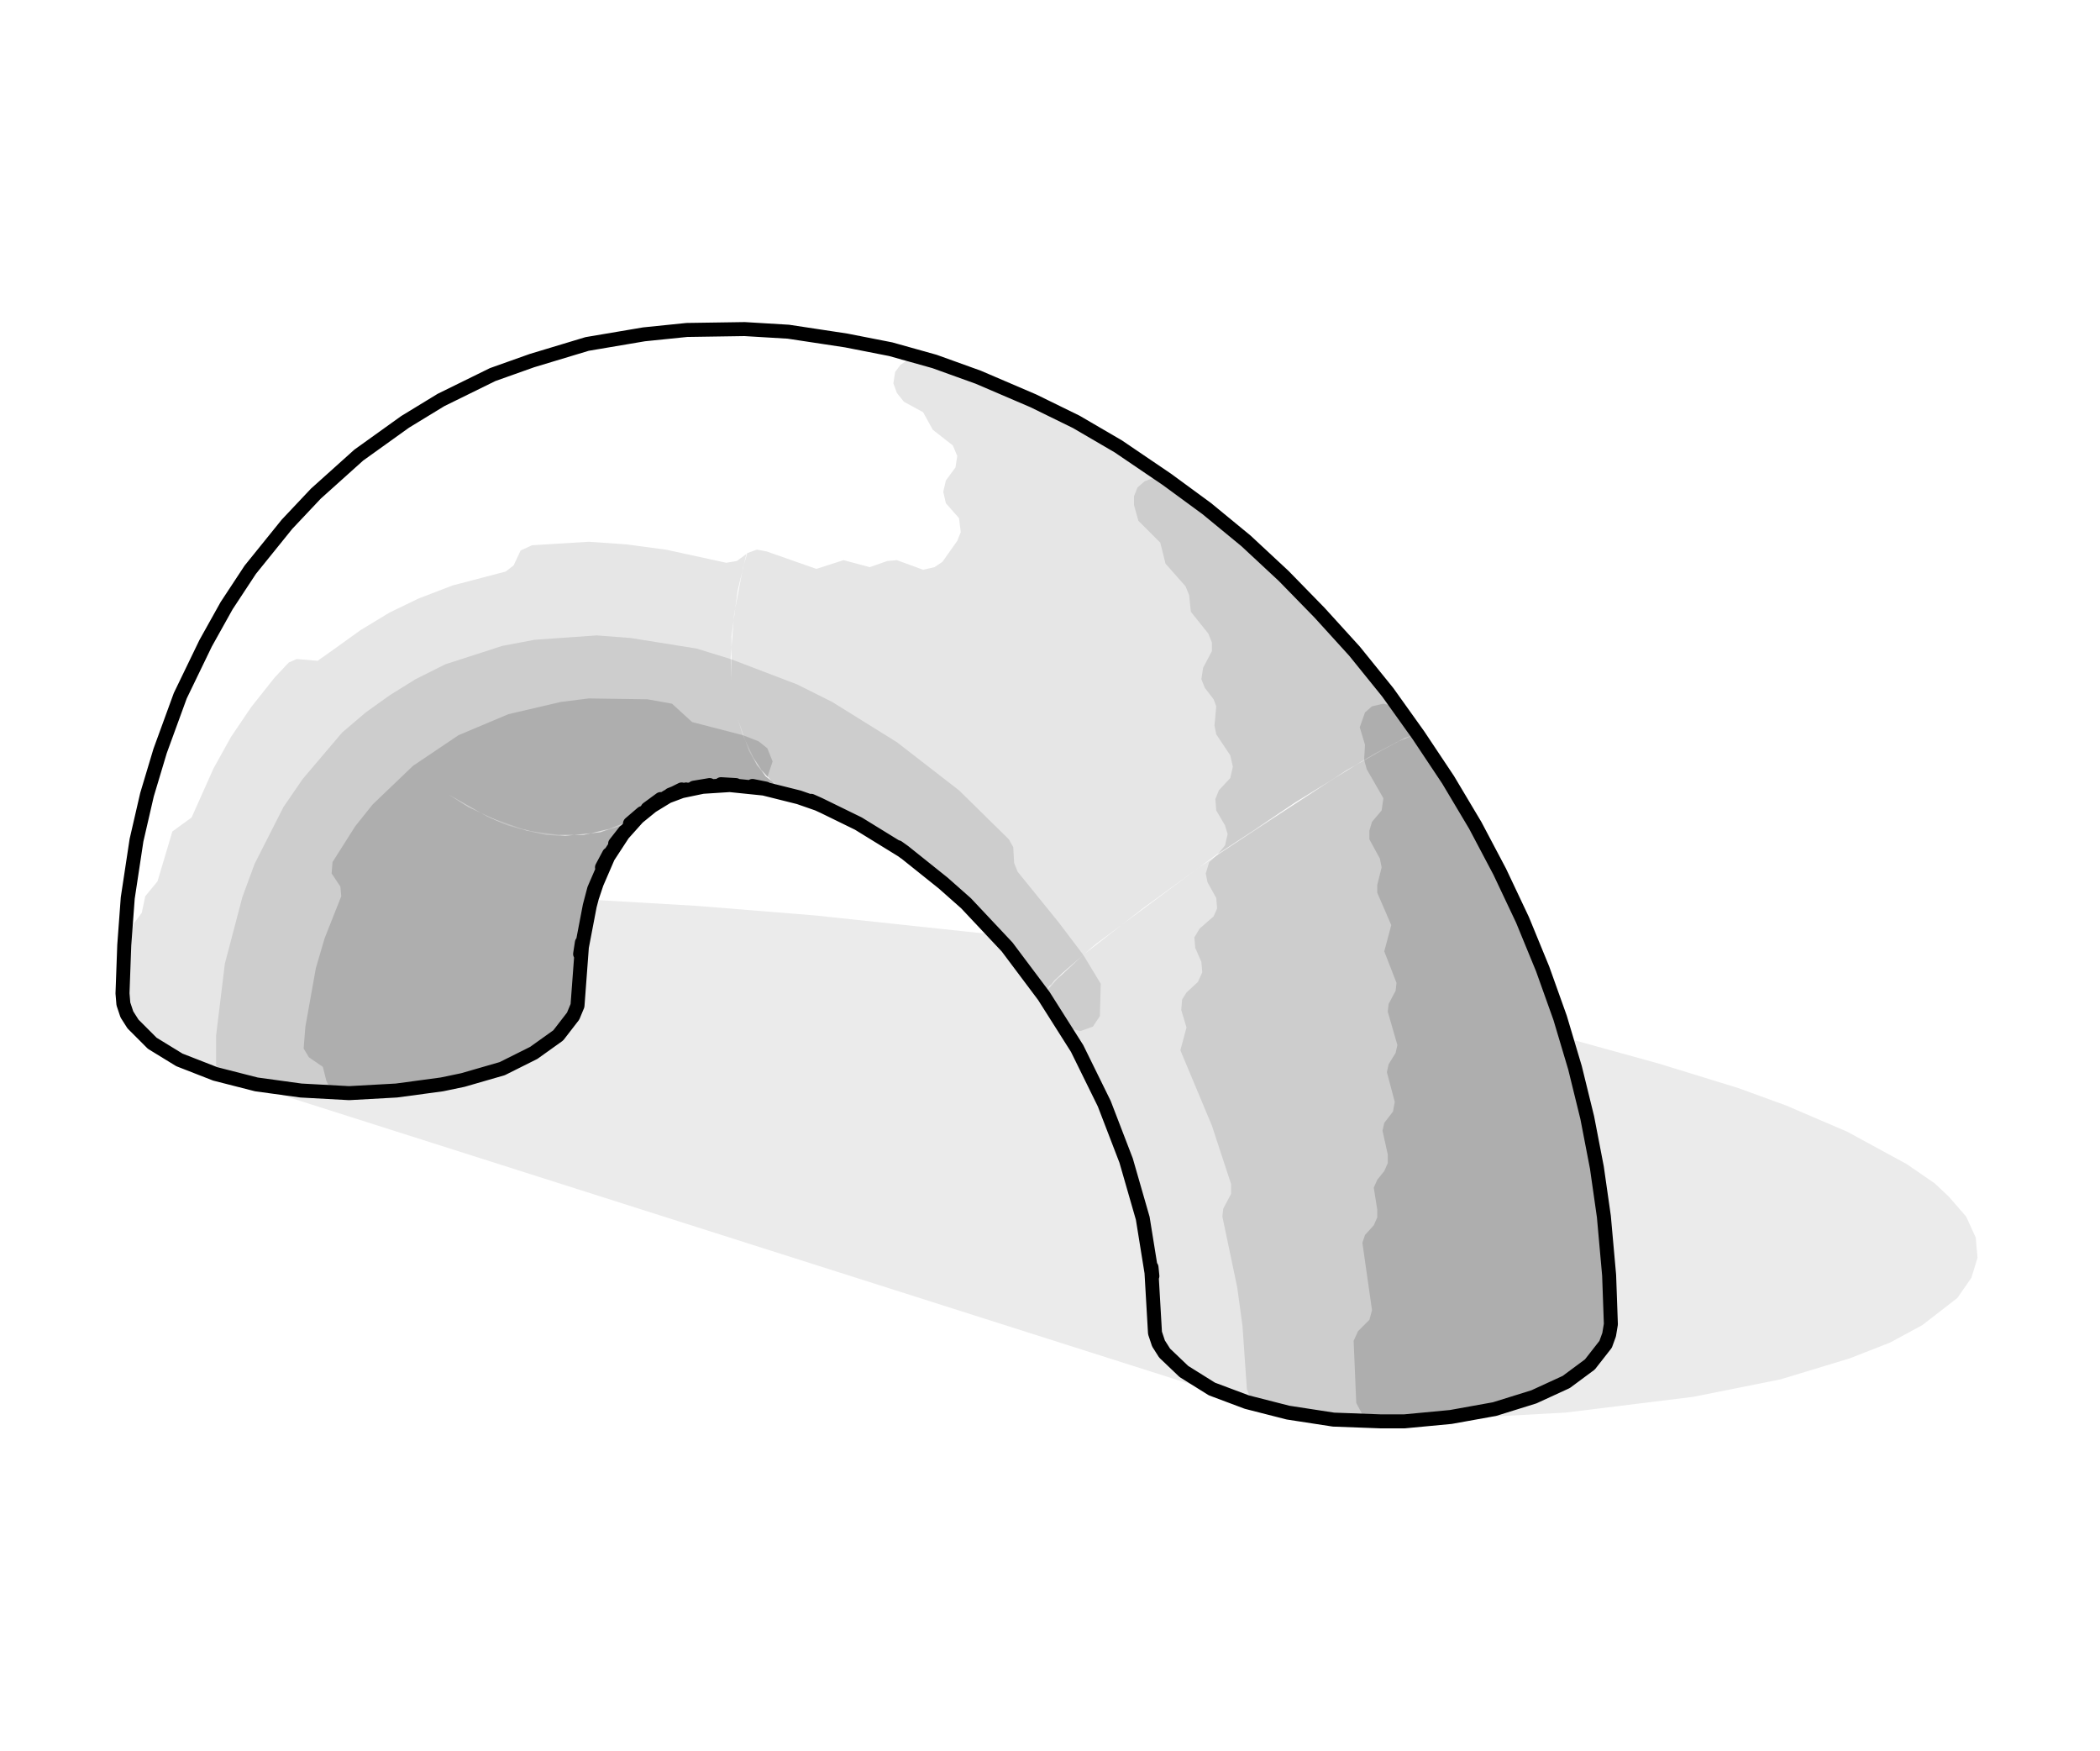
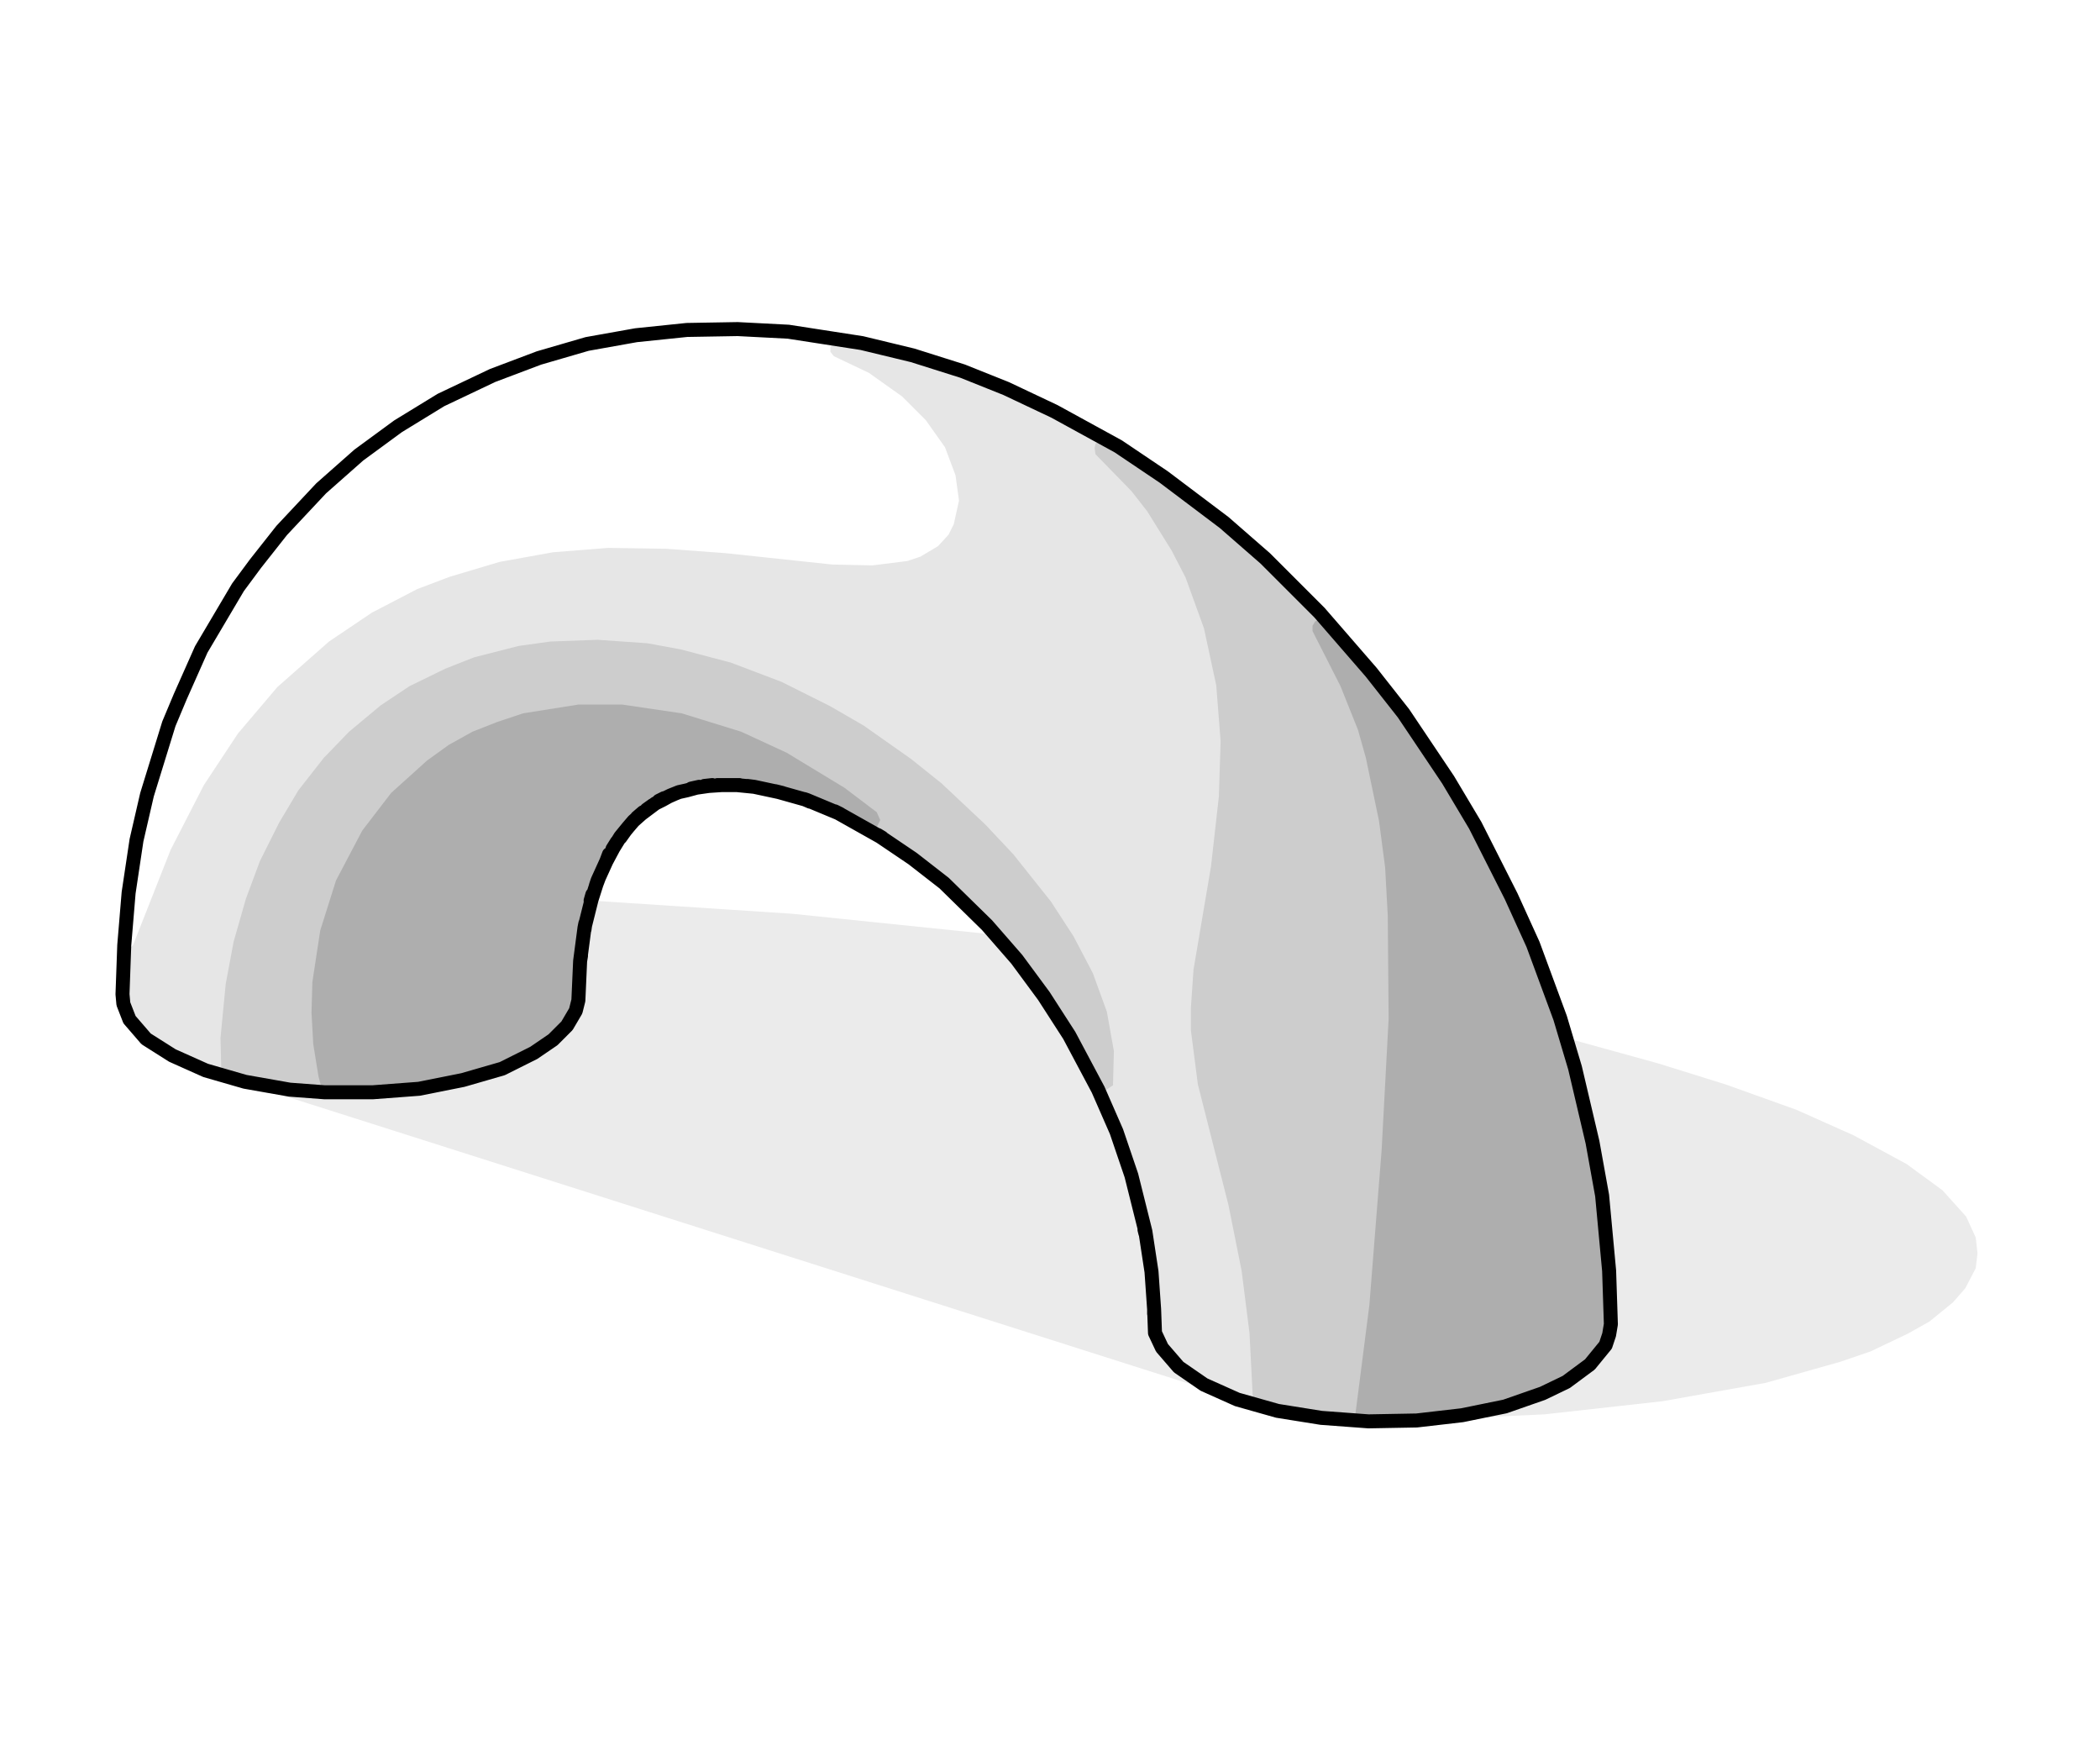
<svg xmlns="http://www.w3.org/2000/svg" viewBox="0 0 240 200" role="img">
  <g fill="currentColor" stroke="none" fill-rule="evenodd">
-     <path fill-opacity="0.08" d="M15.2 117.0 L16.2 118.1 L17.2 119.0 L16.2 118.1Z" />
-     <path fill-opacity="0.08" d="M17.4 119.2 L20.5 121.1 L24.6 122.7 L29.3 123.9 L34.4 124.6 L39.9 124.9 L45.3 124.6 L50.5 123.9 L55.2 122.8 L57.4 122.1 L61.0 120.3 L63.8 118.3 L65.5 116.1 L66.2 113.7 L66.5 108.2 L67.6 102.8 L79.6 103.5 L93.2 104.6 L113.8 106.8 L117.3 111.0 L121.3 116.7 L124.7 122.9 L127.6 129.3 L129.7 135.9 L130.6 139.2 L131.6 145.4 L132.0 152.3 L132.4 153.5 L134.1 155.7 L136.8 157.7 L138.5 158.7 L142.5 160.2 L24.6 122.7 L22.5 121.9 L20.5 121.1 L18.8 120.2Z" />
-     <path fill-opacity="0.08" d="M160.5 162.4 L168.4 161.5 L173.1 160.4 L177.2 158.8 L180.5 156.9 L181.7 155.9 L183.5 153.6 L183.9 152.5 L184.1 151.3 L183.9 145.7 L183.3 139.0 L182.5 133.4 L181.4 127.7 L179.0 118.6 L189.5 121.5 L198.6 124.3 L204.1 126.3 L211.1 129.3 L217.9 133.0 L221.1 135.2 L222.7 136.7 L224.7 139.0 L225.8 141.4 L226.0 143.7 L225.7 144.7 L225.3 146.0 L223.7 148.3 L219.7 151.4 L216.0 153.4 L211.4 155.2 L203.5 157.6 L193.5 159.6 L178.9 161.4Z" />
-     <path fill-opacity="0.1" d="M119.3 113.6 L121.4 111.2 L125.2 107.9 L136.9 99.2 L148.0 91.7 L157.1 86.1 L160.6 84.3 L162.1 84.0 L168.5 94.2 L171.4 99.7 L176.3 110.6 L178.3 116.4 L181.4 127.6 L182.5 133.3 L183.3 139.0 L183.9 145.6 L184.1 151.1 L183.9 152.5 L183.3 153.9 L181.9 155.7 L180.4 157.0 L177.3 158.8 L175.4 159.6 L170.8 161.0 L163.1 162.2 L155.1 162.4 L149.7 161.8 L142.6 160.3 L140.3 159.5 L136.9 157.8 L134.0 155.6 L132.4 153.2 L132.0 152.0 L131.8 148.0 L131.2 142.5 L129.8 136.0 L128.7 132.6 L127.6 129.3 L124.7 122.9ZM89.9 90.6 L87.5 88.7 L85.6 85.8 L84.3 82.1 L83.6 77.7 L83.5 75.2 L83.9 70.2 L84.9 64.9 L85.4 63.2 L86.5 62.8 L87.6 63.0 L93.3 65.0 L96.4 64.0 L99.4 64.8 L101.4 64.1 L102.5 64.0 L105.5 65.1 L106.8 64.8 L107.7 64.2 L109.4 61.8 L109.8 60.8 L109.6 59.2 L108.1 57.5 L107.8 56.2 L108.1 54.9 L109.2 53.4 L109.4 52.1 L108.9 50.9 L106.6 49.1 L105.5 47.1 L103.3 45.9 L102.5 44.9 L102.1 43.8 L102.3 42.5 L102.9 41.7 L103.9 41.0 L106.9 41.4 L111.9 43.1 L118.0 45.7 L122.9 48.2 L127.7 51.0 L133.4 54.8 L138.0 58.2 L142.4 61.9 L150.8 69.9 L154.8 74.5 L162.1 84.0 L161.3 84.1 L159.6 84.8 L153.9 88.0 L139.1 97.6 L130.6 103.8 L123.8 109.1 L119.9 112.7 L119.3 113.8 L117.2 110.9 L112.8 105.6 L107.8 100.9 L105.3 98.8 L100.8 95.6 L95.4 92.7ZM72.2 93.7 L70.5 94.5 L66.7 95.4 L62.4 95.4 L58.0 94.3 L55.7 93.3 L53.5 92.2 L49.2 89.3 L45.3 85.6 L41.8 81.4 L40.4 79.1 L38.0 74.3 L41.2 72.0 L44.5 70.0 L47.8 68.4 L51.7 66.9 L57.8 65.3 L58.7 64.6 L59.5 62.9 L60.8 62.3 L67.3 61.9 L71.6 62.2 L76.1 62.8 L83.0 64.3 L84.2 64.1 L85.3 63.3 L84.3 67.5 L83.6 72.7 L83.6 77.7 L84.3 82.1 L84.9 84.0 L86.5 87.4 L88.7 89.8 L91.3 91.1 L87.3 90.1 L85.0 89.8 L81.7 89.7 L77.9 90.4 L75.9 91.2ZM104.9 40.8 L106.8 41.3 L105.4 41.0 L102.8 41.2 L103.8 40.8ZM14.3 108.1 L14.9 107.1 L15.3 105.5 L16.2 104.3 L16.6 102.4 L18.0 100.7 L19.7 95.0 L21.9 93.4 L24.4 87.8 L26.4 84.2 L28.7 80.8 L31.4 77.4 L33.0 75.7 L33.9 75.3 L36.3 75.5 L38.0 74.3 L40.4 79.1 L41.8 81.4 L45.3 85.6 L49.2 89.3 L53.5 92.2 L55.7 93.3 L60.2 94.9 L64.6 95.5 L68.6 95.1 L70.5 94.5 L73.5 92.8 L71.8 94.5 L70.0 97.0 L67.9 101.6 L66.5 108.2 L66.0 114.7 L64.9 117.1 L63.7 118.4 L61.0 120.4 L57.3 122.1 L53.0 123.4 L45.2 124.7 L37.1 124.8 L29.2 123.9 L22.4 121.9 L20.5 121.0 L17.5 119.2 L16.1 118.0 L14.6 116.1 L14.0 113.7Z" />
-     <path fill-opacity="0.111" d="M139.2 97.6 L148.0 91.7 L155.6 87.0 L160.6 84.3 L161.8 83.9 L162.2 84.0 L168.5 94.2 L174.0 105.1 L178.3 116.2 L180.0 122.0 L182.5 133.3 L183.3 139.0 L183.9 145.6 L184.1 151.1 L183.9 152.5 L183.3 153.9 L181.9 155.7 L180.4 157.0 L177.1 158.8 L173.1 160.4 L168.3 161.5 L163.1 162.2 L157.7 162.4 L149.8 161.9 L144.2 160.7 L142.9 159.8 L142.5 158.7 L142.0 151.5 L141.4 147.1 L139.7 139.0 L139.8 138.1 L140.7 136.4 L140.7 135.3 L138.5 128.6 L134.9 120.0 L135.6 117.4 L135.0 115.4 L135.1 114.2 L135.6 113.4 L136.9 112.2 L137.4 111.1 L137.3 109.9 L136.6 108.3 L136.5 107.1 L137.1 106.1 L138.7 104.7 L139.1 103.8 L139.0 102.6 L138.0 100.8 L137.8 99.8 L138.2 98.5ZM121.2 116.7 L119.3 113.6 L120.5 112.0 L123.8 109.1 L125.8 112.4 L125.7 116.1 L124.9 117.3 L123.5 117.8 L122.1 117.5ZM133.2 64.4 L132.6 62.0 L130.1 59.5 L129.6 57.7 L129.6 56.7 L130.0 55.7 L130.8 55.0 L131.8 54.6 L132.8 54.6 L133.6 54.9 L137.9 58.1 L142.4 61.9 L146.7 65.8 L154.8 74.5 L162.1 84.0 L161.3 84.1 L159.6 84.8 L153.9 88.0 L139.1 97.7 L140.0 96.6 L140.3 95.3 L140.0 94.3 L139.0 92.6 L138.9 91.3 L139.3 90.3 L140.6 88.9 L140.9 87.6 L140.6 86.3 L139.0 83.9 L138.8 82.9 L139.0 80.7 L138.7 79.9 L137.7 78.6 L137.3 77.6 L137.5 76.3 L138.5 74.4 L138.5 73.4 L138.1 72.4 L136.1 69.9 L135.9 68.0 L135.5 67.0ZM89.9 90.6 L88.7 89.8 L86.5 87.4 L85.6 85.8 L84.3 82.1 L83.9 79.9 L83.5 75.3 L91.1 78.2 L95.1 80.2 L102.5 84.8 L109.6 90.3 L115.3 95.9 L115.8 96.8 L115.9 98.6 L116.3 99.6 L121.0 105.4 L123.8 109.1 L119.9 112.7 L119.3 113.8 L117.2 110.9 L112.8 105.6 L107.8 100.9 L105.3 98.8 L100.8 95.6 L95.4 92.7ZM72.2 93.7 L70.5 94.5 L66.7 95.4 L62.4 95.4 L58.0 94.3 L53.5 92.2 L49.2 89.3 L45.3 85.6 L41.8 81.4 L44.6 79.4 L47.5 77.6 L50.9 75.9 L57.4 73.8 L61.1 73.1 L68.2 72.6 L72.1 72.9 L79.6 74.1 L83.5 75.3 L83.9 79.9 L84.3 82.1 L85.6 85.8 L87.5 88.7 L89.9 90.6 L91.3 91.1 L87.3 90.1 L85.0 89.8 L81.7 89.7 L77.9 90.4 L75.9 91.2ZM24.7 121.7 L24.7 118.3 L25.7 110.1 L27.7 102.5 L29.1 98.7 L32.4 92.2 L34.6 89.0 L39.1 83.7 L41.8 81.4 L45.3 85.6 L49.2 89.3 L53.5 92.2 L58.0 94.3 L62.4 95.4 L66.7 95.4 L70.5 94.5 L73.5 92.8 L71.8 94.5 L70.0 97.0 L67.9 101.6 L66.8 106.2 L66.2 110.7 L66.1 113.9 L65.5 116.1 L63.9 118.2 L61.1 120.3 L57.4 122.0 L53.0 123.4 L47.9 124.4 L42.5 124.8 L37.1 124.8 L29.3 123.9 L25.8 123.0 L25.2 122.6Z" />
-     <path fill-opacity="0.15" d="M156.8 93.9 L157.9 92.6 L158.1 91.2 L156.2 87.9 L155.9 86.8 L160.6 84.3 L162.1 84.0 L168.6 94.3 L171.4 99.7 L176.3 110.6 L180.0 122.0 L182.5 133.3 L183.3 139.0 L183.9 145.6 L184.1 151.3 L183.8 152.7 L182.7 154.8 L180.4 157.0 L177.3 158.8 L175.4 159.6 L170.8 161.0 L165.8 161.9 L160.6 162.4 L157.1 162.4 L155.8 161.8 L155.0 160.3 L154.7 153.2 L155.2 152.1 L156.5 150.8 L156.8 149.7 L155.7 142.0 L156.0 141.1 L157.0 140.0 L157.4 139.1 L157.4 138.2 L157.0 135.7 L157.4 134.8 L158.2 133.8 L158.6 132.9 L158.6 131.9 L158.0 129.2 L158.2 128.3 L159.2 127.0 L159.4 125.9 L158.5 122.5 L158.7 121.6 L159.5 120.3 L159.7 119.4 L158.6 115.6 L158.7 114.7 L159.5 113.2 L159.6 112.3 L158.2 108.7 L159.0 105.7 L157.4 102.0 L157.4 101.1 L157.9 99.1 L157.7 98.1 L156.5 95.9 L156.5 94.9ZM160.3 81.5 L162.1 84.0 L160.6 84.3 L155.9 86.8 L156.0 85.1 L155.4 83.1 L156.0 81.4 L156.8 80.7 L158.1 80.4 L159.3 80.7ZM87.7 88.8 L86.5 87.4 L84.9 84.0 L86.7 84.7 L87.7 85.5 L88.3 87.0ZM72.2 93.7 L68.6 95.1 L64.6 95.5 L62.4 95.4 L58.0 94.3 L55.7 93.3 L51.3 90.8 L47.2 87.5 L52.4 84.0 L58.1 81.6 L64.1 80.2 L67.3 79.8 L74.0 79.9 L76.8 80.4 L79.1 82.5 L84.9 84.0 L86.5 87.4 L87.5 88.7 L89.2 90.1 L88.1 90.3 L83.4 89.7 L80.3 89.9 L76.3 91.0ZM34.7 119.8 L34.9 117.3 L36.1 110.6 L37.1 107.2 L39.0 102.4 L38.9 101.3 L37.9 99.8 L38.0 98.5 L40.6 94.4 L42.6 91.9 L47.2 87.5 L51.3 90.8 L53.5 92.2 L58.0 94.3 L60.2 94.9 L62.4 95.4 L66.7 95.4 L70.5 94.5 L73.5 92.8 L71.2 95.3 L69.5 97.9 L68.6 99.9 L67.4 103.5 L66.8 106.2 L66.0 114.9 L64.8 117.2 L62.5 119.4 L59.4 121.2 L57.4 122.0 L52.9 123.4 L45.3 124.6 L39.9 124.9 L38.5 124.8 L37.7 124.3 L37.3 123.5 L36.9 121.9 L35.3 120.8Z" />
+     <path fill-opacity="0.08" d="M14.3 115.3 L14.3 115.3 L14.4 115.5Z" />
+     <path fill-opacity="0.08" d="M15.8 117.7 L17.3 119.1 L16.7 118.7Z" />
+     <path fill-opacity="0.08" d="M17.4 119.2 L20.5 121.1 L24.6 122.7 L29.3 123.9 L34.4 124.6 L41.2 124.9 L46.6 124.5 L51.7 123.7 L56.3 122.4 L59.3 121.2 L61.8 119.9 L63.8 118.3 L65.5 116.1 L66.1 114.3 L66.5 108.4 L67.6 102.9 L90.5 104.4 L113.8 106.8 L117.3 111.0 L121.3 116.7 L123.9 121.3 L126.9 127.7 L129.3 134.3 L130.6 139.2 L131.6 145.3 L131.9 151.7 L132.8 154.0 L134.7 156.2 L136.8 157.7 L139.4 159.1 L142.5 160.2 L24.6 122.7 L23.5 122.3 L22.5 121.9 L21.5 121.5 L20.5 121.1 L19.7 120.6 L18.8 120.2 L18.1 119.7Z" />
+     <path fill-opacity="0.08" d="M159.1 162.4 L163.2 162.2 L168.4 161.5 L172.0 160.7 L176.3 159.2 L179.0 157.9 L181.1 156.4 L182.7 154.8 L183.7 153.1 L184.1 151.3 L184.0 148.5 L183.7 142.3 L183.1 136.6 L181.4 127.7 L179.0 118.6 L189.5 121.5 L197.2 123.9 L205.3 126.8 L211.8 129.7 L217.9 133.0 L222.0 136.0 L224.7 139.0 L225.8 141.4 L226.0 143.2 L225.8 144.9 L224.6 147.2 L223.2 148.8 L220.5 151.0 L218.0 152.4 L213.8 154.4 L210.3 155.6 L201.8 158.0 L190.0 160.1 L176.5 161.6Z" />
+     <path fill-opacity="0.1" d="M104.3 40.5 L112.5 43.3 L120.6 46.9 L128.3 51.3 L133.0 54.4 L137.6 57.8 L144.6 63.7 L150.9 70.0 L158.6 79.1 L163.9 86.5 L170.0 96.9 L174.0 105.1 L178.3 116.3 L181.4 127.7 L182.6 133.8 L183.4 139.5 L183.9 145.2 L184.1 151.4 L183.7 153.1 L182.8 154.8 L181.7 155.9 L179.7 157.5 L175.3 159.7 L169.7 161.3 L164.5 162.1 L157.8 162.5 L151.0 162.1 L144.8 160.9 L139.4 159.1 L135.3 156.8 L133.1 154.7 L132.0 152.4 L131.6 145.3 L130.8 140.7 L129.2 134.3 L127.5 129.3 L123.9 121.4 L119.3 113.8 L116.2 109.6 L112.7 105.7 L109.1 102.1 L105.6 99.1 L101.6 96.2 L96.8 93.4 L93.3 91.9 L89.0 90.5 L84.2 89.8 L79.7 90.0 L76.1 91.2 L74.1 92.4 L72.7 93.6 L70.1 96.9 L68.0 101.7 L66.7 107.0 L66.1 114.3 L65.5 116.1 L63.9 118.3 L61.9 119.9 L59.3 121.3 L56.3 122.5 L51.7 123.7 L45.3 124.7 L38.5 124.9 L31.8 124.3 L25.7 123.0 L21.4 121.5 L17.4 119.2 L16.1 118.1 L14.8 116.5 L14.0 114.1 L14.1 109.1 L15.2 108.0 L19.5 97.1 L23.3 89.7 L27.2 83.8 L31.7 78.5 L37.6 73.3 L42.5 70.0 L47.7 67.3 L51.4 65.9 L57.1 64.2 L63.2 63.1 L69.5 62.6 L76.1 62.7 L82.9 63.2 L95.1 64.5 L99.7 64.6 L103.7 64.1 L105.2 63.6 L107.2 62.4 L108.4 61.1 L109.0 59.9 L109.6 57.2 L109.2 54.3 L108.0 51.1 L105.8 48.0 L103.1 45.3 L99.3 42.6 L95.3 40.7 L94.9 40.2 L94.9 39.6 L95.3 38.9 L96.0 38.7Z" />
+     <path fill-opacity="0.111" d="M126.2 50.2 L127.8 51.0 L133.0 54.4 L139.9 59.7 L146.7 65.8 L152.9 72.2 L158.6 79.1 L163.9 86.5 L168.6 94.3 L172.8 102.4 L177.3 113.5 L180.0 122.0 L181.5 127.7 L182.6 133.8 L183.7 142.3 L184.1 151.3 L183.7 153.1 L182.7 154.8 L181.2 156.4 L177.2 158.8 L173.2 160.4 L169.6 161.3 L164.5 162.1 L160.5 162.4 L155.1 162.4 L149.7 161.9 L143.9 160.7 L143.2 160.1 L142.8 152.3 L141.9 145.2 L140.4 137.7 L136.9 123.9 L136.1 117.7 L136.1 115.2 L136.4 110.8 L138.4 99.0 L139.3 91.0 L139.5 84.7 L139.0 78.3 L137.6 71.8 L135.5 66.0 L133.9 62.9 L131.1 58.4 L129.3 56.1 L125.2 51.9 L125.1 51.2 L125.2 50.7 L125.7 50.3ZM74.8 91.9 L73.3 93.0 L71.6 94.8 L69.1 98.8 L67.6 102.8 L66.9 106.0 L66.3 109.8 L66.1 114.3 L65.8 115.5 L64.4 117.8 L61.8 119.9 L58.4 121.7 L54.1 123.2 L49.2 124.2 L43.9 124.8 L38.5 124.9 L33.1 124.5 L26.8 123.4 L25.7 123.0 L25.3 122.6 L25.2 118.6 L25.8 112.4 L26.7 107.6 L28.1 102.7 L29.7 98.4 L31.9 94.0 L34.1 90.3 L37.0 86.6 L39.9 83.6 L43.5 80.6 L46.8 78.4 L50.9 76.4 L54.2 75.1 L59.3 73.8 L62.9 73.3 L68.3 73.1 L74.0 73.5 L77.8 74.2 L83.5 75.7 L89.3 77.9 L94.9 80.7 L98.7 82.9 L104.1 86.7 L107.6 89.5 L112.6 94.2 L115.8 97.6 L120.1 103.0 L122.7 107.0 L124.9 111.2 L126.5 115.6 L127.3 120.1 L127.2 124.0 L126.3 124.6 L125.3 124.1 L122.2 118.3 L119.3 113.8 L116.2 109.6 L112.7 105.7 L106.9 100.1 L100.6 95.6 L96.8 93.4 L93.3 91.9 L89.9 90.8 L86.2 90.0 L82.5 89.7 L79.7 90.0 L77.3 90.7Z" />
+     <path fill-opacity="0.15" d="M151.4 70.8 L152.9 72.2 L156.7 76.7 L162.1 84.0 L167.1 91.6 L171.4 99.6 L175.2 107.9 L178.3 116.3 L180.8 124.8 L182.1 130.9 L183.1 136.7 L183.7 142.3 L184.1 151.3 L183.7 153.1 L182.8 154.8 L181.7 155.9 L178.2 158.4 L174.2 160.0 L168.4 161.5 L163.2 162.3 L157.8 162.5 L155.6 162.4 L154.9 161.6 L156.5 149.1 L157.9 131.4 L158.7 116.4 L158.6 104.6 L158.3 99.1 L157.6 93.8 L156.1 86.6 L155.2 83.4 L153.2 78.4 L150.0 72.1 L150.0 71.5 L150.3 71.0 L150.9 70.7ZM74.1 92.4 L72.5 93.8 L71.0 95.6 L68.6 100.0 L67.6 102.8 L66.9 106.0 L66.0 115.0 L64.9 117.2 L63.3 118.8 L61.1 120.3 L58.4 121.7 L55.2 122.8 L51.7 123.7 L46.6 124.6 L42.6 124.9 L37.6 124.9 L36.8 124.5 L36.4 123.0 L35.8 119.3 L35.6 115.7 L35.7 112.2 L36.6 106.3 L38.4 100.6 L41.4 94.9 L44.7 90.6 L48.8 86.9 L51.3 85.1 L54.0 83.6 L56.8 82.5 L59.8 81.5 L66.1 80.5 L71.1 80.5 L77.9 81.5 L84.7 83.6 L89.9 86.0 L96.5 90.0 L100.2 92.8 L100.6 93.7 L100.2 94.5 L99.3 94.7 L94.6 92.4 L91.3 91.2 L88.0 90.3 L84.2 89.8 L81.7 89.8 L78.8 90.2 L76.1 91.2Z" />
  </g>
-   <path fill="none" stroke="currentColor" stroke-width="1.6" stroke-linejoin="round" stroke-linecap="round" d="M66.5 108.2 L66.0 114.9 L65.5 116.1 L63.8 118.3 L61.0 120.3 L57.4 122.1 L52.9 123.4 L50.5 123.9 L45.3 124.6 L39.9 124.9 L34.4 124.6 L29.3 123.9 L24.6 122.7 L20.5 121.1 L17.4 119.2 L15.2 117.0 L14.5 115.9 L14.1 114.7 L14.0 113.5 L14.2 108.0 L14.6 102.6 L15.6 96.0 L16.8 90.8 L18.3 85.8 L20.6 79.5 L23.5 73.5 L25.9 69.2 L28.6 65.1 L32.8 59.9 L36.1 56.4 L41.0 52.0 L46.3 48.2 L50.4 45.7 L56.3 42.8 L60.8 41.2 L67.1 39.3 L73.6 38.2 L78.5 37.7 L85.1 37.6 L90.1 37.9 L96.7 38.9 L101.8 39.9 L106.8 41.3 L111.8 43.1 L118.1 45.8 L123.0 48.2 L127.8 51.0 L133.4 54.8 L137.9 58.1 L142.4 61.8 L146.7 65.8 L150.8 70.0 L154.8 74.4 L158.6 79.1 L162.1 84.0 L165.5 89.1 L168.6 94.3 L171.4 99.6 L174.0 105.1 L176.3 110.7 L178.3 116.3 L180.0 122.0 L181.4 127.7 L182.5 133.4 L183.3 139.0 L183.9 145.7 L184.1 151.3 L183.9 152.5 L183.5 153.6 L181.7 155.9 L179.0 157.9 L175.3 159.6 L170.8 161.0 L165.8 161.9 L160.5 162.4 L157.8 162.4 L152.4 162.2 L147.2 161.4 L142.5 160.2 L138.5 158.7 L135.3 156.7 L133.1 154.6 L132.4 153.5 L132.0 152.3 L131.6 145.4M66.5 108.2 L66.3 109.0 L66.5 107.7 L66.5 108.2M67.9 101.6 L67.4 103.5 L66.5 108.2M67.9 101.6 L67.7 102.4 L68.2 100.9 L67.9 101.6M69.5 97.9 L67.9 101.6M69.5 97.9 L68.8 99.1 L69.6 97.6 L69.5 97.9M71.2 95.3 L69.5 97.9M71.2 95.3 L70.3 96.4 L71.4 95.0 L71.2 95.3M72.9 93.4 L71.2 95.3M72.9 93.4 L72.0 94.1 L73.4 92.9 L72.9 93.4M74.5 92.1 L72.9 93.4M74.5 92.1 L74.0 92.4 L75.5 91.3 L74.5 92.1M76.3 91.0 L74.5 92.1M76.3 91.0 L77.1 90.7M77.1 90.7 L76.3 91.0M77.9 90.4 L76.3 91.0M77.1 90.7 L76.6 90.8 L77.1 90.6M77.9 90.4 L77.1 90.7M77.1 90.6 L77.9 90.2 L77.1 90.6M77.1 90.6 L78.4 90.2 L77.9 90.4M80.3 89.9 L77.9 90.4M80.3 89.9 L79.3 90.0 L81.1 89.7 L80.3 89.9M83.4 89.7 L80.3 89.9M87.3 90.1 L83.4 89.7M83.4 89.7 L82.4 89.6 L84.1 89.7 L83.4 89.7M87.3 90.1 L86.0 89.8 L87.5 90.1 L87.3 90.1M93.6 91.9 L91.3 91.1 L87.3 90.1M93.6 91.9 L92.7 91.5 L94.0 92.1 L93.6 91.9M103.3 97.3 L98.1 94.1 L93.6 91.9M103.3 97.3 L102.6 96.8 L103.4 97.4 L103.3 97.3M131.6 145.4 L130.6 139.2 L128.7 132.6 L126.2 126.1 L123.1 119.8 L119.3 113.8 L115.1 108.2 L110.4 103.2 L107.8 100.9 L103.3 97.3M131.6 145.4 L131.6 144.8 L131.7 145.8 L131.6 145.4" />
+   <path fill="none" stroke="currentColor" stroke-width="1.6" stroke-linejoin="round" stroke-linecap="round" d="M66.3 109.8 L66.1 114.3 L65.8 115.5 L64.8 117.2 L63.2 118.8 L61.0 120.3 L57.4 122.1 L52.9 123.4 L47.9 124.4 L42.6 124.8 L37.1 124.8 L33.1 124.5 L28.0 123.6 L23.5 122.3 L19.7 120.6 L16.7 118.7 L14.8 116.5 L14.1 114.7 L14.0 113.6 L14.2 108.0 L14.7 102.0 L15.6 96.0 L16.8 90.8 L19.3 82.7 L20.6 79.6 L23.0 74.2 L27.2 67.1 L29.2 64.4 L32.2 60.6 L36.7 55.8 L41.0 52.0 L45.5 48.7 L50.4 45.7 L56.3 42.9 L61.6 40.9 L67.1 39.3 L72.7 38.3 L78.5 37.7 L84.3 37.6 L90.1 37.9 L98.5 39.2 L104.3 40.6 L110.0 42.4 L115.0 44.4 L120.5 47.0 L127.8 51.0 L133.0 54.5 L139.9 59.7 L144.6 63.8 L150.8 70.0 L156.7 76.8 L160.4 81.5 L165.5 89.1 L168.6 94.3 L172.7 102.4 L175.2 107.9 L178.3 116.3 L180.0 122.0 L182.0 130.5 L183.1 136.6 L183.9 145.2 L184.1 151.3 L183.9 152.5 L183.5 153.7 L181.7 155.9 L179.0 157.9 L176.3 159.2 L172.0 160.7 L167.1 161.7 L161.9 162.3 L156.4 162.4 L151.0 162.0 L146.0 161.2 L141.4 159.9 L137.6 158.2 L134.7 156.2 L132.8 154.0 L132.0 152.3 L131.9 149.6M66.3 109.8 L66.3 109.8 L66.4 109.2 L66.3 109.8M66.8 106.0 L66.3 109.8M66.8 106.0 L66.8 106.2 L66.9 105.5 L66.8 106.0M67.6 102.8 L66.8 106.0M67.6 102.8 L67.5 102.9 L67.7 102.2 L67.6 102.8M68.3 100.6 L67.6 102.8M68.3 100.6 L68.1 101.2 L68.4 100.4 L68.3 100.6M69.3 98.4 L68.3 100.6M69.3 98.4 L69.3 98.4 L69.6 97.6 L69.3 98.4M70.1 96.9 L69.3 98.4M70.1 96.9 L70.0 97.0 L70.5 96.2 L70.1 96.9M70.9 95.6 L70.1 96.9M70.9 95.6 L70.9 95.7 L71.4 95.0 L70.9 95.6M71.8 94.5 L70.9 95.6M72.4 93.8 L71.8 94.5M73.3 93.0 L72.4 93.8M73.3 93.0 L72.8 93.4 L73.5 92.8 L73.3 93.0M74.1 92.4 L73.3 93.0M74.1 92.4 L73.9 92.5 L74.6 92.0 L74.1 92.4M74.9 91.8 L74.1 92.4M75.7 91.4 L74.9 91.8M75.3 91.5 L75.7 91.3 L75.3 91.5M75.3 91.5 L75.9 91.2 L75.7 91.4M76.6 90.9 L75.7 91.4M76.6 90.9 L76.2 91.1 L77.1 90.7 L76.6 90.9M77.6 90.5 L76.6 90.9M78.5 90.3 L77.6 90.5M79.6 90.0 L78.5 90.3M79.6 90.0 L79.0 90.1 L79.9 89.9 L79.6 90.0M81.0 89.8 L79.6 90.0M81.0 89.8 L80.5 89.8 L81.4 89.7 L81.0 89.8M82.5 89.7 L81.0 89.8M82.5 89.7 L82.0 89.7 L82.9 89.7 L82.5 89.7M84.2 89.7 L82.5 89.7M84.2 89.7 L83.7 89.7 L84.5 89.7 L84.2 89.7M86.2 89.9 L84.2 89.7M86.2 89.9 L85.4 89.8 L86.2 89.9 L86.2 89.9M89.0 90.5 L86.2 89.9M89.0 90.5 L88.6 90.4 L89.4 90.6 L89.0 90.5M92.2 91.4 L89.0 90.5M92.2 91.4 L91.9 91.3 L92.6 91.6 L92.2 91.4M95.8 92.9 L92.2 91.4M95.8 92.9 L95.4 92.7 L96.0 93.0 L95.8 92.9M100.6 95.6 L95.8 92.9M100.6 95.6 L100.3 95.4 L100.8 95.7 L100.6 95.6M107.9 100.9 L104.3 98.1 L100.6 95.6M130.9 140.7 L129.3 134.3 L127.6 129.3 L125.5 124.5 L122.2 118.3 L119.3 113.8 L116.2 109.6 L112.8 105.7 L107.9 100.9M130.9 140.7 L130.8 140.5 L130.9 140.9 L130.9 140.7M131.9 149.6 L131.6 145.3 L130.9 140.7M131.9 149.6 L131.9 149.6 L131.9 150.1 L131.9 149.6" />
</svg>
